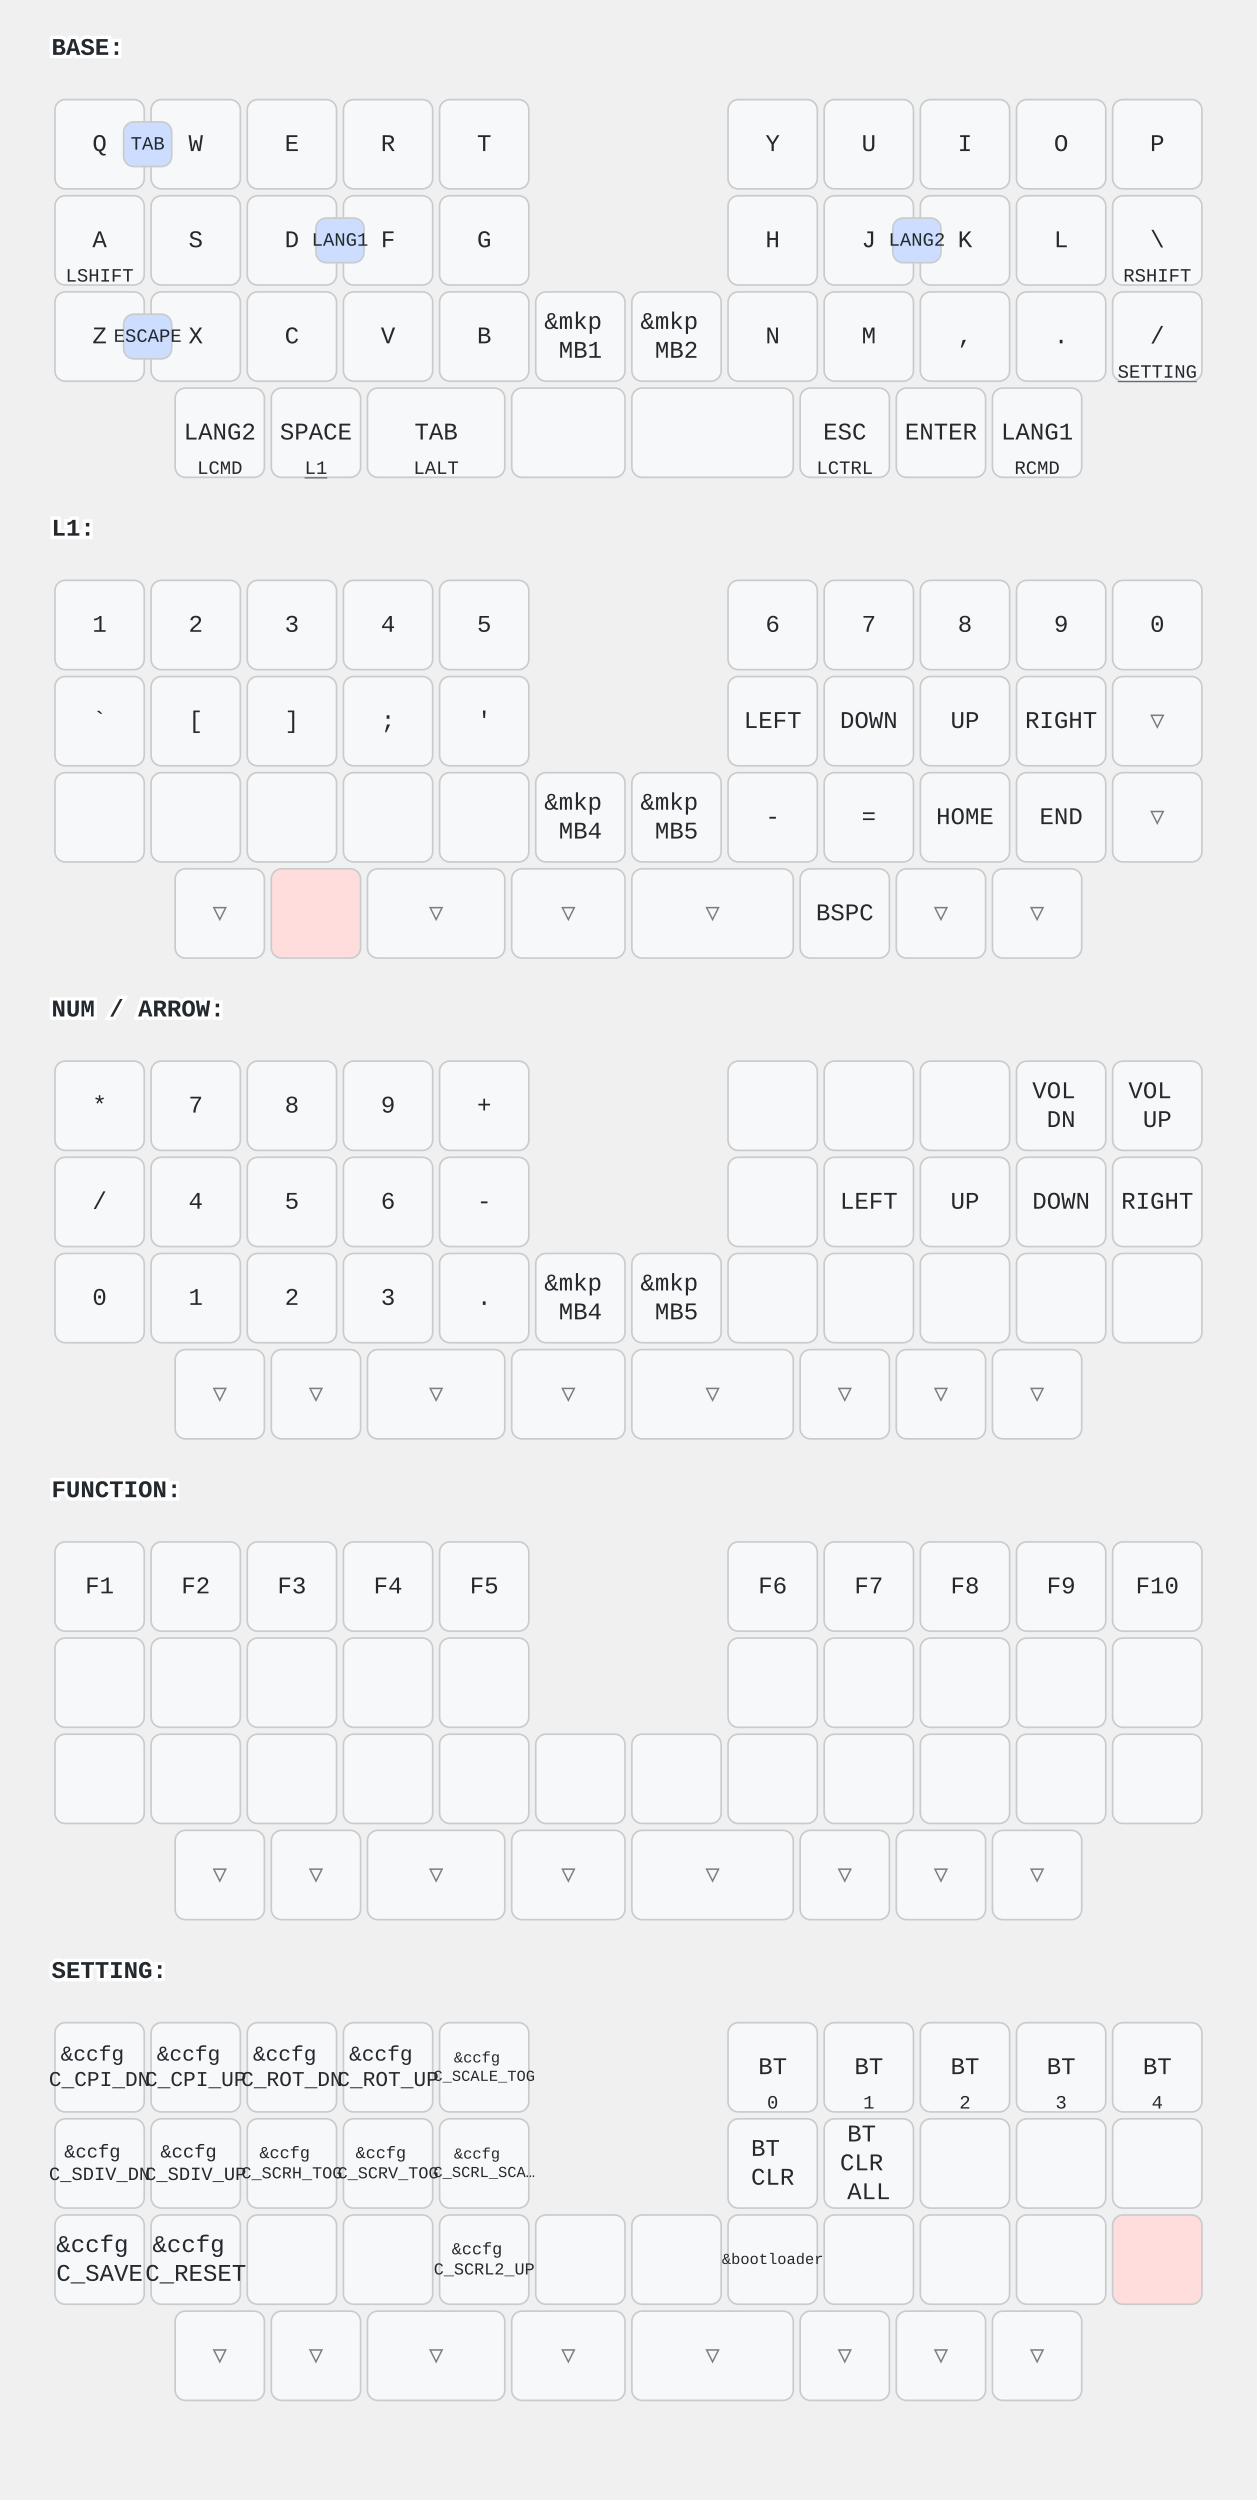
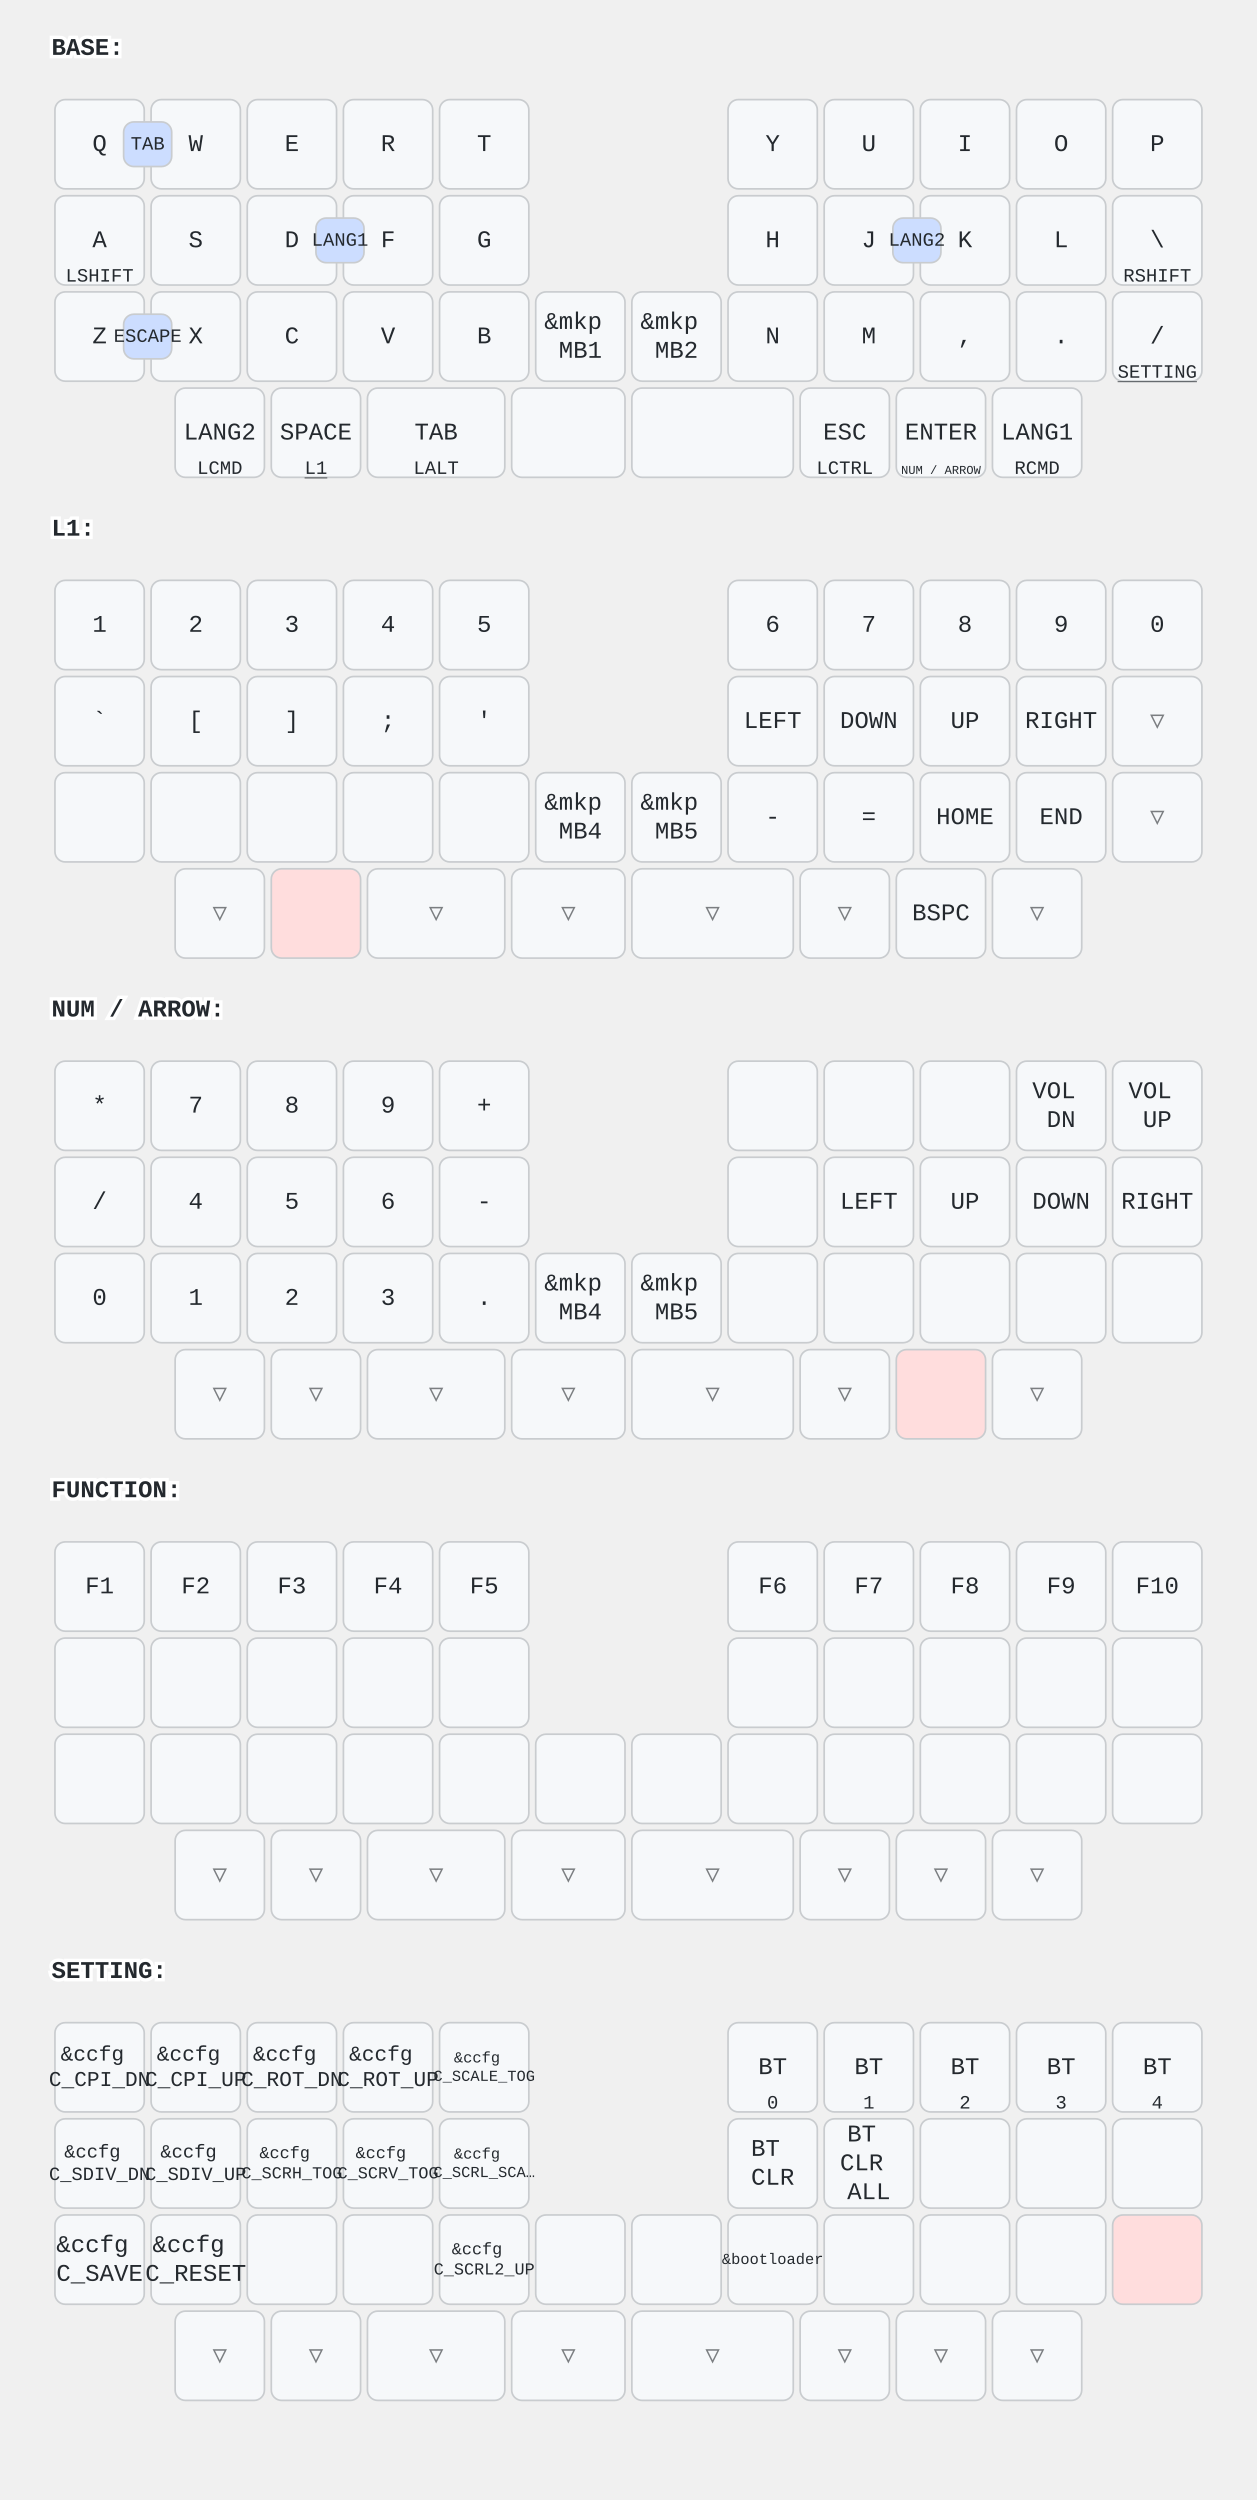
<svg xmlns="http://www.w3.org/2000/svg" width="732" height="1456" viewBox="0 0 732 1456" class="keymap">
  <style>/* inherit to force styles through use tags */
svg path {
    fill: inherit;
}

/* font and background color specifications */
svg.keymap {
    font-family: SFMono-Regular,Consolas,Liberation Mono,Menlo,monospace;
    font-size: 14px;
    font-kerning: normal;
    text-rendering: optimizeLegibility;
    fill: #24292e;
}

/* default key styling */
rect.key {
    fill: #f6f8fa;
}

rect.key, rect.combo {
    stroke: #c9cccf;
    stroke-width: 1;
}

/* default key side styling, only used is draw_key_sides is set */
rect.side {
    filter: brightness(90%);
}

/* color accent for combo boxes */
rect.combo, rect.combo-separate {
    fill: #cdf;
}

/* color accent for held keys */
rect.held, rect.combo.held {
    fill: #fdd;
}

/* color accent for ghost (optional) keys */
rect.ghost, rect.combo.ghost {
    stroke-dasharray: 4, 4;
    stroke-width: 2;
}

text {
    text-anchor: middle;
    dominant-baseline: middle;
}

/* styling for layer labels */
text.label {
    font-weight: bold;
    text-anchor: start;
    stroke: white;
    stroke-width: 4;
    paint-order: stroke;
}

/* styling for optional footer */
text.footer {
    text-anchor: end;
    dominant-baseline: auto;
    stroke: white;
    stroke-width: 4;
    paint-order: stroke;
}

/* styling for combo tap, and key non-tap label text */
text.combo, text.hold, text.shifted, text.left, text.right, text.tl, text.tr, text.bl, text.br {
    font-size: 11px;
}

text.hold, text.bl, text.br {
    text-anchor: middle;
    dominant-baseline: auto;
}

text.shifted, text.tl, text.tr {
    text-anchor: middle;
    dominant-baseline: hanging;
}

text.left, text.tl, text.bl {
    text-anchor: start;
}

text.right, text.tr, text.br {
    text-anchor: end;
}

text.layer-activator {
    text-decoration: underline;
}

/* styling for hold/shifted label text in combo box */
text.combo.hold, text.combo.shifted, text.combo.left, text.combo.right {
    font-size: 8px;
}

/* lighter symbol for transparent keys */
text.trans {
    fill: #7b7e81;
}

/* styling for combo dendrons */
path.combo {
    stroke-width: 1;
    stroke: gray;
    fill: none;
}

/* Start Tabler Icons Cleanup */
/* cannot use height/width with glyphs */
.icon-tabler &gt; path {
    fill: inherit;
    stroke: inherit;
    stroke-width: 2;
}
/* hide tabler's default box */
.icon-tabler &gt; path[stroke="none"][fill="none"] {
    visibility: hidden;
}
/* End Tabler Icons Cleanup */
</style>
  <g transform="translate(30, 0)" class="layer-BASE">
    <text x="0" y="28" class="label" id="BASE">BASE:</text>
    <g transform="translate(0, 56)">
      <g transform="translate(28, 28)" class="key keypos-0">
        <rect rx="6" ry="6" x="-26" y="-26" width="52" height="52" class="key" />
        <text x="0" y="0" class="key tap">Q</text>
      </g>
      <g transform="translate(84, 28)" class="key keypos-1">
        <rect rx="6" ry="6" x="-26" y="-26" width="52" height="52" class="key" />
        <text x="0" y="0" class="key tap">W</text>
      </g>
      <g transform="translate(140, 28)" class="key keypos-2">
        <rect rx="6" ry="6" x="-26" y="-26" width="52" height="52" class="key" />
        <text x="0" y="0" class="key tap">E</text>
      </g>
      <g transform="translate(196, 28)" class="key keypos-3">
        <rect rx="6" ry="6" x="-26" y="-26" width="52" height="52" class="key" />
        <text x="0" y="0" class="key tap">R</text>
      </g>
      <g transform="translate(252, 28)" class="key keypos-4">
        <rect rx="6" ry="6" x="-26" y="-26" width="52" height="52" class="key" />
        <text x="0" y="0" class="key tap">T</text>
      </g>
      <g transform="translate(420, 28)" class="key keypos-5">
        <rect rx="6" ry="6" x="-26" y="-26" width="52" height="52" class="key" />
        <text x="0" y="0" class="key tap">Y</text>
      </g>
      <g transform="translate(476, 28)" class="key keypos-6">
        <rect rx="6" ry="6" x="-26" y="-26" width="52" height="52" class="key" />
        <text x="0" y="0" class="key tap">U</text>
      </g>
      <g transform="translate(532, 28)" class="key keypos-7">
        <rect rx="6" ry="6" x="-26" y="-26" width="52" height="52" class="key" />
        <text x="0" y="0" class="key tap">I</text>
      </g>
      <g transform="translate(588, 28)" class="key keypos-8">
        <rect rx="6" ry="6" x="-26" y="-26" width="52" height="52" class="key" />
        <text x="0" y="0" class="key tap">O</text>
      </g>
      <g transform="translate(644, 28)" class="key keypos-9">
        <rect rx="6" ry="6" x="-26" y="-26" width="52" height="52" class="key" />
        <text x="0" y="0" class="key tap">P</text>
      </g>
      <g transform="translate(28, 84)" class="key keypos-10">
        <rect rx="6" ry="6" x="-26" y="-26" width="52" height="52" class="key" />
        <text x="0" y="0" class="key tap">A</text>
        <text x="0" y="24" class="key hold">LSHIFT</text>
      </g>
      <g transform="translate(84, 84)" class="key keypos-11">
        <rect rx="6" ry="6" x="-26" y="-26" width="52" height="52" class="key" />
        <text x="0" y="0" class="key tap">S</text>
      </g>
      <g transform="translate(140, 84)" class="key keypos-12">
        <rect rx="6" ry="6" x="-26" y="-26" width="52" height="52" class="key" />
        <text x="0" y="0" class="key tap">D</text>
      </g>
      <g transform="translate(196, 84)" class="key keypos-13">
        <rect rx="6" ry="6" x="-26" y="-26" width="52" height="52" class="key" />
        <text x="0" y="0" class="key tap">F</text>
      </g>
      <g transform="translate(252, 84)" class="key keypos-14">
        <rect rx="6" ry="6" x="-26" y="-26" width="52" height="52" class="key" />
        <text x="0" y="0" class="key tap">G</text>
      </g>
      <g transform="translate(420, 84)" class="key keypos-15">
        <rect rx="6" ry="6" x="-26" y="-26" width="52" height="52" class="key" />
        <text x="0" y="0" class="key tap">H</text>
      </g>
      <g transform="translate(476, 84)" class="key keypos-16">
        <rect rx="6" ry="6" x="-26" y="-26" width="52" height="52" class="key" />
        <text x="0" y="0" class="key tap">J</text>
      </g>
      <g transform="translate(532, 84)" class="key keypos-17">
        <rect rx="6" ry="6" x="-26" y="-26" width="52" height="52" class="key" />
        <text x="0" y="0" class="key tap">K</text>
      </g>
      <g transform="translate(588, 84)" class="key keypos-18">
        <rect rx="6" ry="6" x="-26" y="-26" width="52" height="52" class="key" />
        <text x="0" y="0" class="key tap">L</text>
      </g>
      <g transform="translate(644, 84)" class="key keypos-19">
        <rect rx="6" ry="6" x="-26" y="-26" width="52" height="52" class="key" />
        <text x="0" y="0" class="key tap">\</text>
        <text x="0" y="24" class="key hold">RSHIFT</text>
      </g>
      <g transform="translate(28, 140)" class="key keypos-20">
        <rect rx="6" ry="6" x="-26" y="-26" width="52" height="52" class="key" />
        <text x="0" y="0" class="key tap">Z</text>
      </g>
      <g transform="translate(84, 140)" class="key keypos-21">
        <rect rx="6" ry="6" x="-26" y="-26" width="52" height="52" class="key" />
        <text x="0" y="0" class="key tap">X</text>
      </g>
      <g transform="translate(140, 140)" class="key keypos-22">
        <rect rx="6" ry="6" x="-26" y="-26" width="52" height="52" class="key" />
        <text x="0" y="0" class="key tap">C</text>
      </g>
      <g transform="translate(196, 140)" class="key keypos-23">
        <rect rx="6" ry="6" x="-26" y="-26" width="52" height="52" class="key" />
        <text x="0" y="0" class="key tap">V</text>
      </g>
      <g transform="translate(252, 140)" class="key keypos-24">
        <rect rx="6" ry="6" x="-26" y="-26" width="52" height="52" class="key" />
        <text x="0" y="0" class="key tap">B</text>
      </g>
      <g transform="translate(308, 140)" class="key keypos-25">
        <rect rx="6" ry="6" x="-26" y="-26" width="52" height="52" class="key" />
        <text x="0" y="0" class="key tap">
          <tspan x="0" dy="-0.6em">&amp;mkp</tspan>
          <tspan x="0" dy="1.2em">MB1</tspan>
        </text>
      </g>
      <g transform="translate(364, 140)" class="key keypos-26">
        <rect rx="6" ry="6" x="-26" y="-26" width="52" height="52" class="key" />
        <text x="0" y="0" class="key tap">
          <tspan x="0" dy="-0.6em">&amp;mkp</tspan>
          <tspan x="0" dy="1.2em">MB2</tspan>
        </text>
      </g>
      <g transform="translate(420, 140)" class="key keypos-27">
        <rect rx="6" ry="6" x="-26" y="-26" width="52" height="52" class="key" />
        <text x="0" y="0" class="key tap">N</text>
      </g>
      <g transform="translate(476, 140)" class="key keypos-28">
        <rect rx="6" ry="6" x="-26" y="-26" width="52" height="52" class="key" />
        <text x="0" y="0" class="key tap">M</text>
      </g>
      <g transform="translate(532, 140)" class="key keypos-29">
        <rect rx="6" ry="6" x="-26" y="-26" width="52" height="52" class="key" />
        <text x="0" y="0" class="key tap">,</text>
      </g>
      <g transform="translate(588, 140)" class="key keypos-30">
        <rect rx="6" ry="6" x="-26" y="-26" width="52" height="52" class="key" />
        <text x="0" y="0" class="key tap">.</text>
      </g>
      <g transform="translate(644, 140)" class="key keypos-31">
        <rect rx="6" ry="6" x="-26" y="-26" width="52" height="52" class="key" />
        <text x="0" y="0" class="key tap">/</text>
        <a href="#SETTING">
          <text x="0" y="24" class="key hold layer-activator">SETTING</text>
        </a>
      </g>
      <g transform="translate(98, 196)" class="key keypos-32">
        <rect rx="6" ry="6" x="-26" y="-26" width="52" height="52" class="key" />
        <text x="0" y="0" class="key tap">LANG2</text>
        <text x="0" y="24" class="key hold">LCMD</text>
      </g>
      <g transform="translate(154, 196)" class="key keypos-33">
        <rect rx="6" ry="6" x="-26" y="-26" width="52" height="52" class="key" />
        <text x="0" y="0" class="key tap">SPACE</text>
        <a href="#L1">
          <text x="0" y="24" class="key hold layer-activator">L1</text>
        </a>
      </g>
      <g transform="translate(224, 196)" class="key keypos-34">
        <rect rx="6" ry="6" x="-40" y="-26" width="80" height="52" class="key" />
        <text x="0" y="0" class="key tap">TAB</text>
        <text x="0" y="24" class="key hold">LALT</text>
      </g>
      <g transform="translate(301, 196)" class="key keypos-35">
        <rect rx="6" ry="6" x="-33" y="-26" width="66" height="52" class="key" />
      </g>
      <g transform="translate(385, 196)" class="key keypos-36">
        <rect rx="6" ry="6" x="-47" y="-26" width="94" height="52" class="key" />
      </g>
      <g transform="translate(462, 196)" class="key keypos-37">
        <rect rx="6" ry="6" x="-26" y="-26" width="52" height="52" class="key" />
        <text x="0" y="0" class="key tap">ESC</text>
        <text x="0" y="24" class="key hold">LCTRL</text>
      </g>
      <g transform="translate(518, 196)" class="key keypos-38">
        <rect rx="6" ry="6" x="-26" y="-26" width="52" height="52" class="key" />
        <text x="0" y="0" class="key tap">ENTER</text>
+         <a href="#NUM--ARROW">
+           <text x="0" y="24" class="key hold layer-activator">
+             <tspan style="font-size: 64%">NUM / ARROW</tspan>
+           </text>
+         </a>
      </g>
      <g transform="translate(574, 196)" class="key keypos-39">
        <rect rx="6" ry="6" x="-26" y="-26" width="52" height="52" class="key" />
        <text x="0" y="0" class="key tap">LANG1</text>
        <text x="0" y="24" class="key hold">RCMD</text>
      </g>
      <g class="combo combopos-0">
        <rect rx="6" ry="6" x="154" y="71" width="28" height="26" class="combo" />
        <text x="168" y="84" class="combo tap">LANG1</text>
      </g>
      <g class="combo combopos-1">
        <rect rx="6" ry="6" x="490" y="71" width="28" height="26" class="combo" />
        <text x="504" y="84" class="combo tap">LANG2</text>
      </g>
      <g class="combo combopos-2">
        <rect rx="6" ry="6" x="42" y="127" width="28" height="26" class="combo" />
        <text x="56" y="140" class="combo tap">ESCAPE</text>
      </g>
      <g class="combo combopos-3">
        <rect rx="6" ry="6" x="42" y="15" width="28" height="26" class="combo" />
        <text x="56" y="28" class="combo tap">TAB</text>
      </g>
    </g>
  </g>
  <g transform="translate(30, 280)" class="layer-L1">
    <text x="0" y="28" class="label" id="L1">L1:</text>
    <g transform="translate(0, 56)">
      <g transform="translate(28, 28)" class="key keypos-0">
        <rect rx="6" ry="6" x="-26" y="-26" width="52" height="52" class="key" />
        <text x="0" y="0" class="key tap">1</text>
      </g>
      <g transform="translate(84, 28)" class="key keypos-1">
        <rect rx="6" ry="6" x="-26" y="-26" width="52" height="52" class="key" />
        <text x="0" y="0" class="key tap">2</text>
      </g>
      <g transform="translate(140, 28)" class="key keypos-2">
        <rect rx="6" ry="6" x="-26" y="-26" width="52" height="52" class="key" />
        <text x="0" y="0" class="key tap">3</text>
      </g>
      <g transform="translate(196, 28)" class="key keypos-3">
        <rect rx="6" ry="6" x="-26" y="-26" width="52" height="52" class="key" />
        <text x="0" y="0" class="key tap">4</text>
      </g>
      <g transform="translate(252, 28)" class="key keypos-4">
        <rect rx="6" ry="6" x="-26" y="-26" width="52" height="52" class="key" />
        <text x="0" y="0" class="key tap">5</text>
      </g>
      <g transform="translate(420, 28)" class="key keypos-5">
        <rect rx="6" ry="6" x="-26" y="-26" width="52" height="52" class="key" />
        <text x="0" y="0" class="key tap">6</text>
      </g>
      <g transform="translate(476, 28)" class="key keypos-6">
        <rect rx="6" ry="6" x="-26" y="-26" width="52" height="52" class="key" />
        <text x="0" y="0" class="key tap">7</text>
      </g>
      <g transform="translate(532, 28)" class="key keypos-7">
        <rect rx="6" ry="6" x="-26" y="-26" width="52" height="52" class="key" />
        <text x="0" y="0" class="key tap">8</text>
      </g>
      <g transform="translate(588, 28)" class="key keypos-8">
        <rect rx="6" ry="6" x="-26" y="-26" width="52" height="52" class="key" />
        <text x="0" y="0" class="key tap">9</text>
      </g>
      <g transform="translate(644, 28)" class="key keypos-9">
        <rect rx="6" ry="6" x="-26" y="-26" width="52" height="52" class="key" />
        <text x="0" y="0" class="key tap">0</text>
      </g>
      <g transform="translate(28, 84)" class="key keypos-10">
        <rect rx="6" ry="6" x="-26" y="-26" width="52" height="52" class="key" />
        <text x="0" y="0" class="key tap">`</text>
      </g>
      <g transform="translate(84, 84)" class="key keypos-11">
        <rect rx="6" ry="6" x="-26" y="-26" width="52" height="52" class="key" />
        <text x="0" y="0" class="key tap">[</text>
      </g>
      <g transform="translate(140, 84)" class="key keypos-12">
        <rect rx="6" ry="6" x="-26" y="-26" width="52" height="52" class="key" />
        <text x="0" y="0" class="key tap">]</text>
      </g>
      <g transform="translate(196, 84)" class="key keypos-13">
        <rect rx="6" ry="6" x="-26" y="-26" width="52" height="52" class="key" />
        <text x="0" y="0" class="key tap">;</text>
      </g>
      <g transform="translate(252, 84)" class="key keypos-14">
        <rect rx="6" ry="6" x="-26" y="-26" width="52" height="52" class="key" />
        <text x="0" y="0" class="key tap">'</text>
      </g>
      <g transform="translate(420, 84)" class="key keypos-15">
        <rect rx="6" ry="6" x="-26" y="-26" width="52" height="52" class="key" />
        <text x="0" y="0" class="key tap">LEFT</text>
      </g>
      <g transform="translate(476, 84)" class="key keypos-16">
        <rect rx="6" ry="6" x="-26" y="-26" width="52" height="52" class="key" />
        <text x="0" y="0" class="key tap">DOWN</text>
      </g>
      <g transform="translate(532, 84)" class="key keypos-17">
        <rect rx="6" ry="6" x="-26" y="-26" width="52" height="52" class="key" />
        <text x="0" y="0" class="key tap">UP</text>
      </g>
      <g transform="translate(588, 84)" class="key keypos-18">
        <rect rx="6" ry="6" x="-26" y="-26" width="52" height="52" class="key" />
        <text x="0" y="0" class="key tap">RIGHT</text>
      </g>
      <g transform="translate(644, 84)" class="key trans keypos-19">
        <rect rx="6" ry="6" x="-26" y="-26" width="52" height="52" class="key trans" />
        <text x="0" y="0" class="key trans tap">▽</text>
      </g>
      <g transform="translate(28, 140)" class="key keypos-20">
        <rect rx="6" ry="6" x="-26" y="-26" width="52" height="52" class="key" />
      </g>
      <g transform="translate(84, 140)" class="key keypos-21">
        <rect rx="6" ry="6" x="-26" y="-26" width="52" height="52" class="key" />
      </g>
      <g transform="translate(140, 140)" class="key keypos-22">
        <rect rx="6" ry="6" x="-26" y="-26" width="52" height="52" class="key" />
      </g>
      <g transform="translate(196, 140)" class="key keypos-23">
        <rect rx="6" ry="6" x="-26" y="-26" width="52" height="52" class="key" />
      </g>
      <g transform="translate(252, 140)" class="key keypos-24">
        <rect rx="6" ry="6" x="-26" y="-26" width="52" height="52" class="key" />
      </g>
      <g transform="translate(308, 140)" class="key keypos-25">
        <rect rx="6" ry="6" x="-26" y="-26" width="52" height="52" class="key" />
        <text x="0" y="0" class="key tap">
          <tspan x="0" dy="-0.6em">&amp;mkp</tspan>
          <tspan x="0" dy="1.2em">MB4</tspan>
        </text>
      </g>
      <g transform="translate(364, 140)" class="key keypos-26">
        <rect rx="6" ry="6" x="-26" y="-26" width="52" height="52" class="key" />
        <text x="0" y="0" class="key tap">
          <tspan x="0" dy="-0.6em">&amp;mkp</tspan>
          <tspan x="0" dy="1.2em">MB5</tspan>
        </text>
      </g>
      <g transform="translate(420, 140)" class="key keypos-27">
        <rect rx="6" ry="6" x="-26" y="-26" width="52" height="52" class="key" />
        <text x="0" y="0" class="key tap">-</text>
      </g>
      <g transform="translate(476, 140)" class="key keypos-28">
        <rect rx="6" ry="6" x="-26" y="-26" width="52" height="52" class="key" />
        <text x="0" y="0" class="key tap">=</text>
      </g>
      <g transform="translate(532, 140)" class="key keypos-29">
        <rect rx="6" ry="6" x="-26" y="-26" width="52" height="52" class="key" />
        <text x="0" y="0" class="key tap">HOME</text>
      </g>
      <g transform="translate(588, 140)" class="key keypos-30">
        <rect rx="6" ry="6" x="-26" y="-26" width="52" height="52" class="key" />
        <text x="0" y="0" class="key tap">END</text>
      </g>
      <g transform="translate(644, 140)" class="key trans keypos-31">
        <rect rx="6" ry="6" x="-26" y="-26" width="52" height="52" class="key trans" />
        <text x="0" y="0" class="key trans tap">▽</text>
      </g>
      <g transform="translate(98, 196)" class="key trans keypos-32">
        <rect rx="6" ry="6" x="-26" y="-26" width="52" height="52" class="key trans" />
        <text x="0" y="0" class="key trans tap">▽</text>
      </g>
      <g transform="translate(154, 196)" class="key held keypos-33">
        <rect rx="6" ry="6" x="-26" y="-26" width="52" height="52" class="key held" />
      </g>
      <g transform="translate(224, 196)" class="key trans keypos-34">
        <rect rx="6" ry="6" x="-40" y="-26" width="80" height="52" class="key trans" />
        <text x="0" y="0" class="key trans tap">▽</text>
      </g>
      <g transform="translate(301, 196)" class="key trans keypos-35">
        <rect rx="6" ry="6" x="-33" y="-26" width="66" height="52" class="key trans" />
        <text x="0" y="0" class="key trans tap">▽</text>
      </g>
      <g transform="translate(385, 196)" class="key trans keypos-36">
        <rect rx="6" ry="6" x="-47" y="-26" width="94" height="52" class="key trans" />
        <text x="0" y="0" class="key trans tap">▽</text>
      </g>
-       <g transform="translate(462, 196)" class="key keypos-37">
+       <g transform="translate(462, 196)" class="key trans keypos-37">
+         <rect rx="6" ry="6" x="-26" y="-26" width="52" height="52" class="key trans" />
+         <text x="0" y="0" class="key trans tap">▽</text>
+       </g>
+       <g transform="translate(518, 196)" class="key keypos-38">
        <rect rx="6" ry="6" x="-26" y="-26" width="52" height="52" class="key" />
        <text x="0" y="0" class="key tap">BSPC</text>
-       </g>
-       <g transform="translate(518, 196)" class="key trans keypos-38">
-         <rect rx="6" ry="6" x="-26" y="-26" width="52" height="52" class="key trans" />
-         <text x="0" y="0" class="key trans tap">▽</text>
      </g>
      <g transform="translate(574, 196)" class="key trans keypos-39">
        <rect rx="6" ry="6" x="-26" y="-26" width="52" height="52" class="key trans" />
        <text x="0" y="0" class="key trans tap">▽</text>
      </g>
    </g>
  </g>
  <g transform="translate(30, 560)" class="layer-NUM / ARROW">
    <text x="0" y="28" class="label" id="NUM--ARROW">NUM / ARROW:</text>
    <g transform="translate(0, 56)">
      <g transform="translate(28, 28)" class="key keypos-0">
        <rect rx="6" ry="6" x="-26" y="-26" width="52" height="52" class="key" />
        <text x="0" y="0" class="key tap">*</text>
      </g>
      <g transform="translate(84, 28)" class="key keypos-1">
        <rect rx="6" ry="6" x="-26" y="-26" width="52" height="52" class="key" />
        <text x="0" y="0" class="key tap">7</text>
      </g>
      <g transform="translate(140, 28)" class="key keypos-2">
        <rect rx="6" ry="6" x="-26" y="-26" width="52" height="52" class="key" />
        <text x="0" y="0" class="key tap">8</text>
      </g>
      <g transform="translate(196, 28)" class="key keypos-3">
        <rect rx="6" ry="6" x="-26" y="-26" width="52" height="52" class="key" />
        <text x="0" y="0" class="key tap">9</text>
      </g>
      <g transform="translate(252, 28)" class="key keypos-4">
        <rect rx="6" ry="6" x="-26" y="-26" width="52" height="52" class="key" />
        <text x="0" y="0" class="key tap">+</text>
      </g>
      <g transform="translate(420, 28)" class="key keypos-5">
        <rect rx="6" ry="6" x="-26" y="-26" width="52" height="52" class="key" />
      </g>
      <g transform="translate(476, 28)" class="key keypos-6">
        <rect rx="6" ry="6" x="-26" y="-26" width="52" height="52" class="key" />
      </g>
      <g transform="translate(532, 28)" class="key keypos-7">
        <rect rx="6" ry="6" x="-26" y="-26" width="52" height="52" class="key" />
      </g>
      <g transform="translate(588, 28)" class="key keypos-8">
        <rect rx="6" ry="6" x="-26" y="-26" width="52" height="52" class="key" />
        <text x="0" y="0" class="key tap">
          <tspan x="0" dy="-0.6em">VOL</tspan>
          <tspan x="0" dy="1.2em">DN</tspan>
        </text>
      </g>
      <g transform="translate(644, 28)" class="key keypos-9">
        <rect rx="6" ry="6" x="-26" y="-26" width="52" height="52" class="key" />
        <text x="0" y="0" class="key tap">
          <tspan x="0" dy="-0.6em">VOL</tspan>
          <tspan x="0" dy="1.2em">UP</tspan>
        </text>
      </g>
      <g transform="translate(28, 84)" class="key keypos-10">
        <rect rx="6" ry="6" x="-26" y="-26" width="52" height="52" class="key" />
        <text x="0" y="0" class="key tap">/</text>
      </g>
      <g transform="translate(84, 84)" class="key keypos-11">
        <rect rx="6" ry="6" x="-26" y="-26" width="52" height="52" class="key" />
        <text x="0" y="0" class="key tap">4</text>
      </g>
      <g transform="translate(140, 84)" class="key keypos-12">
        <rect rx="6" ry="6" x="-26" y="-26" width="52" height="52" class="key" />
        <text x="0" y="0" class="key tap">5</text>
      </g>
      <g transform="translate(196, 84)" class="key keypos-13">
        <rect rx="6" ry="6" x="-26" y="-26" width="52" height="52" class="key" />
        <text x="0" y="0" class="key tap">6</text>
      </g>
      <g transform="translate(252, 84)" class="key keypos-14">
        <rect rx="6" ry="6" x="-26" y="-26" width="52" height="52" class="key" />
        <text x="0" y="0" class="key tap">-</text>
      </g>
      <g transform="translate(420, 84)" class="key keypos-15">
        <rect rx="6" ry="6" x="-26" y="-26" width="52" height="52" class="key" />
      </g>
      <g transform="translate(476, 84)" class="key keypos-16">
        <rect rx="6" ry="6" x="-26" y="-26" width="52" height="52" class="key" />
        <text x="0" y="0" class="key tap">LEFT</text>
      </g>
      <g transform="translate(532, 84)" class="key keypos-17">
        <rect rx="6" ry="6" x="-26" y="-26" width="52" height="52" class="key" />
        <text x="0" y="0" class="key tap">UP</text>
      </g>
      <g transform="translate(588, 84)" class="key keypos-18">
        <rect rx="6" ry="6" x="-26" y="-26" width="52" height="52" class="key" />
        <text x="0" y="0" class="key tap">DOWN</text>
      </g>
      <g transform="translate(644, 84)" class="key keypos-19">
        <rect rx="6" ry="6" x="-26" y="-26" width="52" height="52" class="key" />
        <text x="0" y="0" class="key tap">RIGHT</text>
      </g>
      <g transform="translate(28, 140)" class="key keypos-20">
        <rect rx="6" ry="6" x="-26" y="-26" width="52" height="52" class="key" />
        <text x="0" y="0" class="key tap">0</text>
      </g>
      <g transform="translate(84, 140)" class="key keypos-21">
        <rect rx="6" ry="6" x="-26" y="-26" width="52" height="52" class="key" />
        <text x="0" y="0" class="key tap">1</text>
      </g>
      <g transform="translate(140, 140)" class="key keypos-22">
        <rect rx="6" ry="6" x="-26" y="-26" width="52" height="52" class="key" />
        <text x="0" y="0" class="key tap">2</text>
      </g>
      <g transform="translate(196, 140)" class="key keypos-23">
        <rect rx="6" ry="6" x="-26" y="-26" width="52" height="52" class="key" />
        <text x="0" y="0" class="key tap">3</text>
      </g>
      <g transform="translate(252, 140)" class="key keypos-24">
        <rect rx="6" ry="6" x="-26" y="-26" width="52" height="52" class="key" />
        <text x="0" y="0" class="key tap">.</text>
      </g>
      <g transform="translate(308, 140)" class="key keypos-25">
        <rect rx="6" ry="6" x="-26" y="-26" width="52" height="52" class="key" />
        <text x="0" y="0" class="key tap">
          <tspan x="0" dy="-0.6em">&amp;mkp</tspan>
          <tspan x="0" dy="1.2em">MB4</tspan>
        </text>
      </g>
      <g transform="translate(364, 140)" class="key keypos-26">
        <rect rx="6" ry="6" x="-26" y="-26" width="52" height="52" class="key" />
        <text x="0" y="0" class="key tap">
          <tspan x="0" dy="-0.6em">&amp;mkp</tspan>
          <tspan x="0" dy="1.2em">MB5</tspan>
        </text>
      </g>
      <g transform="translate(420, 140)" class="key keypos-27">
        <rect rx="6" ry="6" x="-26" y="-26" width="52" height="52" class="key" />
      </g>
      <g transform="translate(476, 140)" class="key keypos-28">
        <rect rx="6" ry="6" x="-26" y="-26" width="52" height="52" class="key" />
      </g>
      <g transform="translate(532, 140)" class="key keypos-29">
        <rect rx="6" ry="6" x="-26" y="-26" width="52" height="52" class="key" />
      </g>
      <g transform="translate(588, 140)" class="key keypos-30">
        <rect rx="6" ry="6" x="-26" y="-26" width="52" height="52" class="key" />
      </g>
      <g transform="translate(644, 140)" class="key keypos-31">
        <rect rx="6" ry="6" x="-26" y="-26" width="52" height="52" class="key" />
      </g>
      <g transform="translate(98, 196)" class="key trans keypos-32">
        <rect rx="6" ry="6" x="-26" y="-26" width="52" height="52" class="key trans" />
        <text x="0" y="0" class="key trans tap">▽</text>
      </g>
      <g transform="translate(154, 196)" class="key trans keypos-33">
        <rect rx="6" ry="6" x="-26" y="-26" width="52" height="52" class="key trans" />
        <text x="0" y="0" class="key trans tap">▽</text>
      </g>
      <g transform="translate(224, 196)" class="key trans keypos-34">
        <rect rx="6" ry="6" x="-40" y="-26" width="80" height="52" class="key trans" />
        <text x="0" y="0" class="key trans tap">▽</text>
      </g>
      <g transform="translate(301, 196)" class="key trans keypos-35">
        <rect rx="6" ry="6" x="-33" y="-26" width="66" height="52" class="key trans" />
        <text x="0" y="0" class="key trans tap">▽</text>
      </g>
      <g transform="translate(385, 196)" class="key trans keypos-36">
        <rect rx="6" ry="6" x="-47" y="-26" width="94" height="52" class="key trans" />
        <text x="0" y="0" class="key trans tap">▽</text>
      </g>
      <g transform="translate(462, 196)" class="key trans keypos-37">
        <rect rx="6" ry="6" x="-26" y="-26" width="52" height="52" class="key trans" />
        <text x="0" y="0" class="key trans tap">▽</text>
      </g>
-       <g transform="translate(518, 196)" class="key trans keypos-38">
-         <rect rx="6" ry="6" x="-26" y="-26" width="52" height="52" class="key trans" />
-         <text x="0" y="0" class="key trans tap">▽</text>
+       <g transform="translate(518, 196)" class="key held keypos-38">
+         <rect rx="6" ry="6" x="-26" y="-26" width="52" height="52" class="key held" />
      </g>
      <g transform="translate(574, 196)" class="key trans keypos-39">
        <rect rx="6" ry="6" x="-26" y="-26" width="52" height="52" class="key trans" />
        <text x="0" y="0" class="key trans tap">▽</text>
      </g>
    </g>
  </g>
  <g transform="translate(30, 840)" class="layer-FUNCTION">
    <text x="0" y="28" class="label" id="FUNCTION">FUNCTION:</text>
    <g transform="translate(0, 56)">
      <g transform="translate(28, 28)" class="key keypos-0">
        <rect rx="6" ry="6" x="-26" y="-26" width="52" height="52" class="key" />
        <text x="0" y="0" class="key tap">F1</text>
      </g>
      <g transform="translate(84, 28)" class="key keypos-1">
        <rect rx="6" ry="6" x="-26" y="-26" width="52" height="52" class="key" />
        <text x="0" y="0" class="key tap">F2</text>
      </g>
      <g transform="translate(140, 28)" class="key keypos-2">
        <rect rx="6" ry="6" x="-26" y="-26" width="52" height="52" class="key" />
        <text x="0" y="0" class="key tap">F3</text>
      </g>
      <g transform="translate(196, 28)" class="key keypos-3">
        <rect rx="6" ry="6" x="-26" y="-26" width="52" height="52" class="key" />
        <text x="0" y="0" class="key tap">F4</text>
      </g>
      <g transform="translate(252, 28)" class="key keypos-4">
        <rect rx="6" ry="6" x="-26" y="-26" width="52" height="52" class="key" />
        <text x="0" y="0" class="key tap">F5</text>
      </g>
      <g transform="translate(420, 28)" class="key keypos-5">
        <rect rx="6" ry="6" x="-26" y="-26" width="52" height="52" class="key" />
        <text x="0" y="0" class="key tap">F6</text>
      </g>
      <g transform="translate(476, 28)" class="key keypos-6">
        <rect rx="6" ry="6" x="-26" y="-26" width="52" height="52" class="key" />
        <text x="0" y="0" class="key tap">F7</text>
      </g>
      <g transform="translate(532, 28)" class="key keypos-7">
        <rect rx="6" ry="6" x="-26" y="-26" width="52" height="52" class="key" />
        <text x="0" y="0" class="key tap">F8</text>
      </g>
      <g transform="translate(588, 28)" class="key keypos-8">
        <rect rx="6" ry="6" x="-26" y="-26" width="52" height="52" class="key" />
        <text x="0" y="0" class="key tap">F9</text>
      </g>
      <g transform="translate(644, 28)" class="key keypos-9">
        <rect rx="6" ry="6" x="-26" y="-26" width="52" height="52" class="key" />
        <text x="0" y="0" class="key tap">F10</text>
      </g>
      <g transform="translate(28, 84)" class="key keypos-10">
        <rect rx="6" ry="6" x="-26" y="-26" width="52" height="52" class="key" />
      </g>
      <g transform="translate(84, 84)" class="key keypos-11">
        <rect rx="6" ry="6" x="-26" y="-26" width="52" height="52" class="key" />
      </g>
      <g transform="translate(140, 84)" class="key keypos-12">
        <rect rx="6" ry="6" x="-26" y="-26" width="52" height="52" class="key" />
      </g>
      <g transform="translate(196, 84)" class="key keypos-13">
        <rect rx="6" ry="6" x="-26" y="-26" width="52" height="52" class="key" />
      </g>
      <g transform="translate(252, 84)" class="key keypos-14">
        <rect rx="6" ry="6" x="-26" y="-26" width="52" height="52" class="key" />
      </g>
      <g transform="translate(420, 84)" class="key keypos-15">
        <rect rx="6" ry="6" x="-26" y="-26" width="52" height="52" class="key" />
      </g>
      <g transform="translate(476, 84)" class="key keypos-16">
        <rect rx="6" ry="6" x="-26" y="-26" width="52" height="52" class="key" />
      </g>
      <g transform="translate(532, 84)" class="key keypos-17">
        <rect rx="6" ry="6" x="-26" y="-26" width="52" height="52" class="key" />
      </g>
      <g transform="translate(588, 84)" class="key keypos-18">
        <rect rx="6" ry="6" x="-26" y="-26" width="52" height="52" class="key" />
      </g>
      <g transform="translate(644, 84)" class="key keypos-19">
        <rect rx="6" ry="6" x="-26" y="-26" width="52" height="52" class="key" />
      </g>
      <g transform="translate(28, 140)" class="key keypos-20">
        <rect rx="6" ry="6" x="-26" y="-26" width="52" height="52" class="key" />
      </g>
      <g transform="translate(84, 140)" class="key keypos-21">
        <rect rx="6" ry="6" x="-26" y="-26" width="52" height="52" class="key" />
      </g>
      <g transform="translate(140, 140)" class="key keypos-22">
        <rect rx="6" ry="6" x="-26" y="-26" width="52" height="52" class="key" />
      </g>
      <g transform="translate(196, 140)" class="key keypos-23">
        <rect rx="6" ry="6" x="-26" y="-26" width="52" height="52" class="key" />
      </g>
      <g transform="translate(252, 140)" class="key keypos-24">
        <rect rx="6" ry="6" x="-26" y="-26" width="52" height="52" class="key" />
      </g>
      <g transform="translate(308, 140)" class="key keypos-25">
        <rect rx="6" ry="6" x="-26" y="-26" width="52" height="52" class="key" />
      </g>
      <g transform="translate(364, 140)" class="key keypos-26">
        <rect rx="6" ry="6" x="-26" y="-26" width="52" height="52" class="key" />
      </g>
      <g transform="translate(420, 140)" class="key keypos-27">
        <rect rx="6" ry="6" x="-26" y="-26" width="52" height="52" class="key" />
      </g>
      <g transform="translate(476, 140)" class="key keypos-28">
        <rect rx="6" ry="6" x="-26" y="-26" width="52" height="52" class="key" />
      </g>
      <g transform="translate(532, 140)" class="key keypos-29">
        <rect rx="6" ry="6" x="-26" y="-26" width="52" height="52" class="key" />
      </g>
      <g transform="translate(588, 140)" class="key keypos-30">
        <rect rx="6" ry="6" x="-26" y="-26" width="52" height="52" class="key" />
      </g>
      <g transform="translate(644, 140)" class="key keypos-31">
        <rect rx="6" ry="6" x="-26" y="-26" width="52" height="52" class="key" />
      </g>
      <g transform="translate(98, 196)" class="key trans keypos-32">
        <rect rx="6" ry="6" x="-26" y="-26" width="52" height="52" class="key trans" />
        <text x="0" y="0" class="key trans tap">▽</text>
      </g>
      <g transform="translate(154, 196)" class="key trans keypos-33">
        <rect rx="6" ry="6" x="-26" y="-26" width="52" height="52" class="key trans" />
        <text x="0" y="0" class="key trans tap">▽</text>
      </g>
      <g transform="translate(224, 196)" class="key trans keypos-34">
        <rect rx="6" ry="6" x="-40" y="-26" width="80" height="52" class="key trans" />
        <text x="0" y="0" class="key trans tap">▽</text>
      </g>
      <g transform="translate(301, 196)" class="key trans keypos-35">
        <rect rx="6" ry="6" x="-33" y="-26" width="66" height="52" class="key trans" />
        <text x="0" y="0" class="key trans tap">▽</text>
      </g>
      <g transform="translate(385, 196)" class="key trans keypos-36">
        <rect rx="6" ry="6" x="-47" y="-26" width="94" height="52" class="key trans" />
        <text x="0" y="0" class="key trans tap">▽</text>
      </g>
      <g transform="translate(462, 196)" class="key trans keypos-37">
        <rect rx="6" ry="6" x="-26" y="-26" width="52" height="52" class="key trans" />
        <text x="0" y="0" class="key trans tap">▽</text>
      </g>
      <g transform="translate(518, 196)" class="key trans keypos-38">
        <rect rx="6" ry="6" x="-26" y="-26" width="52" height="52" class="key trans" />
        <text x="0" y="0" class="key trans tap">▽</text>
      </g>
      <g transform="translate(574, 196)" class="key trans keypos-39">
        <rect rx="6" ry="6" x="-26" y="-26" width="52" height="52" class="key trans" />
        <text x="0" y="0" class="key trans tap">▽</text>
      </g>
    </g>
  </g>
  <g transform="translate(30, 1120)" class="layer-SETTING">
    <text x="0" y="28" class="label" id="SETTING">SETTING:</text>
    <g transform="translate(0, 56)">
      <g transform="translate(28, 28)" class="key keypos-0">
        <rect rx="6" ry="6" x="-26" y="-26" width="52" height="52" class="key" />
        <text x="0" y="0" class="key tap">
          <tspan x="0" dy="-0.6em" style="font-size: 88%">&amp;ccfg</tspan>
          <tspan x="0" dy="1.2em" style="font-size: 88%">C_CPI_DN</tspan>
        </text>
      </g>
      <g transform="translate(84, 28)" class="key keypos-1">
        <rect rx="6" ry="6" x="-26" y="-26" width="52" height="52" class="key" />
        <text x="0" y="0" class="key tap">
          <tspan x="0" dy="-0.6em" style="font-size: 88%">&amp;ccfg</tspan>
          <tspan x="0" dy="1.2em" style="font-size: 88%">C_CPI_UP</tspan>
        </text>
      </g>
      <g transform="translate(140, 28)" class="key keypos-2">
        <rect rx="6" ry="6" x="-26" y="-26" width="52" height="52" class="key" />
        <text x="0" y="0" class="key tap">
          <tspan x="0" dy="-0.6em" style="font-size: 88%">&amp;ccfg</tspan>
          <tspan x="0" dy="1.2em" style="font-size: 88%">C_ROT_DN</tspan>
        </text>
      </g>
      <g transform="translate(196, 28)" class="key keypos-3">
        <rect rx="6" ry="6" x="-26" y="-26" width="52" height="52" class="key" />
        <text x="0" y="0" class="key tap">
          <tspan x="0" dy="-0.6em" style="font-size: 88%">&amp;ccfg</tspan>
          <tspan x="0" dy="1.2em" style="font-size: 88%">C_ROT_UP</tspan>
        </text>
      </g>
      <g transform="translate(252, 28)" class="key keypos-4">
        <rect rx="6" ry="6" x="-26" y="-26" width="52" height="52" class="key" />
        <text x="0" y="0" class="key tap">
          <tspan x="0" dy="-0.6em" style="font-size: 64%">&amp;ccfg</tspan>
          <tspan x="0" dy="1.2em" style="font-size: 64%">C_SCALE_TOG</tspan>
        </text>
      </g>
      <g transform="translate(420, 28)" class="key keypos-5">
        <rect rx="6" ry="6" x="-26" y="-26" width="52" height="52" class="key" />
        <text x="0" y="0" class="key tap">BT</text>
        <text x="0" y="24" class="key hold">0</text>
      </g>
      <g transform="translate(476, 28)" class="key keypos-6">
        <rect rx="6" ry="6" x="-26" y="-26" width="52" height="52" class="key" />
        <text x="0" y="0" class="key tap">BT</text>
        <text x="0" y="24" class="key hold">1</text>
      </g>
      <g transform="translate(532, 28)" class="key keypos-7">
        <rect rx="6" ry="6" x="-26" y="-26" width="52" height="52" class="key" />
        <text x="0" y="0" class="key tap">BT</text>
        <text x="0" y="24" class="key hold">2</text>
      </g>
      <g transform="translate(588, 28)" class="key keypos-8">
        <rect rx="6" ry="6" x="-26" y="-26" width="52" height="52" class="key" />
        <text x="0" y="0" class="key tap">BT</text>
        <text x="0" y="24" class="key hold">3</text>
      </g>
      <g transform="translate(644, 28)" class="key keypos-9">
        <rect rx="6" ry="6" x="-26" y="-26" width="52" height="52" class="key" />
        <text x="0" y="0" class="key tap">BT</text>
        <text x="0" y="24" class="key hold">4</text>
      </g>
      <g transform="translate(28, 84)" class="key keypos-10">
        <rect rx="6" ry="6" x="-26" y="-26" width="52" height="52" class="key" />
        <text x="0" y="0" class="key tap">
          <tspan x="0" dy="-0.6em" style="font-size: 78%">&amp;ccfg</tspan>
          <tspan x="0" dy="1.2em" style="font-size: 78%">C_SDIV_DN</tspan>
        </text>
      </g>
      <g transform="translate(84, 84)" class="key keypos-11">
        <rect rx="6" ry="6" x="-26" y="-26" width="52" height="52" class="key" />
        <text x="0" y="0" class="key tap">
          <tspan x="0" dy="-0.6em" style="font-size: 78%">&amp;ccfg</tspan>
          <tspan x="0" dy="1.2em" style="font-size: 78%">C_SDIV_UP</tspan>
        </text>
      </g>
      <g transform="translate(140, 84)" class="key keypos-12">
        <rect rx="6" ry="6" x="-26" y="-26" width="52" height="52" class="key" />
        <text x="0" y="0" class="key tap">
          <tspan x="0" dy="-0.6em" style="font-size: 70%">&amp;ccfg</tspan>
          <tspan x="0" dy="1.2em" style="font-size: 70%">C_SCRH_TOG</tspan>
        </text>
      </g>
      <g transform="translate(196, 84)" class="key keypos-13">
        <rect rx="6" ry="6" x="-26" y="-26" width="52" height="52" class="key" />
        <text x="0" y="0" class="key tap">
          <tspan x="0" dy="-0.6em" style="font-size: 70%">&amp;ccfg</tspan>
          <tspan x="0" dy="1.2em" style="font-size: 70%">C_SCRV_TOG</tspan>
        </text>
      </g>
      <g transform="translate(252, 84)" class="key keypos-14">
        <rect rx="6" ry="6" x="-26" y="-26" width="52" height="52" class="key" />
        <text x="0" y="0" class="key tap">
          <tspan x="0" dy="-0.6em" style="font-size: 64%">&amp;ccfg</tspan>
          <tspan x="0" dy="1.2em" style="font-size: 64%">C_SCRL_SCA…</tspan>
        </text>
      </g>
      <g transform="translate(420, 84)" class="key keypos-15">
        <rect rx="6" ry="6" x="-26" y="-26" width="52" height="52" class="key" />
        <text x="0" y="0" class="key tap">
          <tspan x="0" dy="-0.6em">BT</tspan>
          <tspan x="0" dy="1.2em">CLR</tspan>
        </text>
      </g>
      <g transform="translate(476, 84)" class="key keypos-16">
        <rect rx="6" ry="6" x="-26" y="-26" width="52" height="52" class="key" />
        <text x="0" y="0" class="key tap">
          <tspan x="0" dy="-1.2em">BT</tspan>
          <tspan x="0" dy="1.2em">CLR</tspan>
          <tspan x="0" dy="1.2em">ALL</tspan>
        </text>
      </g>
      <g transform="translate(532, 84)" class="key keypos-17">
        <rect rx="6" ry="6" x="-26" y="-26" width="52" height="52" class="key" />
      </g>
      <g transform="translate(588, 84)" class="key keypos-18">
        <rect rx="6" ry="6" x="-26" y="-26" width="52" height="52" class="key" />
      </g>
      <g transform="translate(644, 84)" class="key keypos-19">
        <rect rx="6" ry="6" x="-26" y="-26" width="52" height="52" class="key" />
      </g>
      <g transform="translate(28, 140)" class="key keypos-20">
        <rect rx="6" ry="6" x="-26" y="-26" width="52" height="52" class="key" />
        <text x="0" y="0" class="key tap">
          <tspan x="0" dy="-0.6em">&amp;ccfg</tspan>
          <tspan x="0" dy="1.2em">C_SAVE</tspan>
        </text>
      </g>
      <g transform="translate(84, 140)" class="key keypos-21">
        <rect rx="6" ry="6" x="-26" y="-26" width="52" height="52" class="key" />
        <text x="0" y="0" class="key tap">
          <tspan x="0" dy="-0.6em">&amp;ccfg</tspan>
          <tspan x="0" dy="1.2em">C_RESET</tspan>
        </text>
      </g>
      <g transform="translate(140, 140)" class="key keypos-22">
        <rect rx="6" ry="6" x="-26" y="-26" width="52" height="52" class="key" />
      </g>
      <g transform="translate(196, 140)" class="key keypos-23">
        <rect rx="6" ry="6" x="-26" y="-26" width="52" height="52" class="key" />
      </g>
      <g transform="translate(252, 140)" class="key keypos-24">
        <rect rx="6" ry="6" x="-26" y="-26" width="52" height="52" class="key" />
        <text x="0" y="0" class="key tap">
          <tspan x="0" dy="-0.6em" style="font-size: 70%">&amp;ccfg</tspan>
          <tspan x="0" dy="1.2em" style="font-size: 70%">C_SCRL2_UP</tspan>
        </text>
      </g>
      <g transform="translate(308, 140)" class="key keypos-25">
        <rect rx="6" ry="6" x="-26" y="-26" width="52" height="52" class="key" />
      </g>
      <g transform="translate(364, 140)" class="key keypos-26">
        <rect rx="6" ry="6" x="-26" y="-26" width="52" height="52" class="key" />
      </g>
      <g transform="translate(420, 140)" class="key keypos-27">
        <rect rx="6" ry="6" x="-26" y="-26" width="52" height="52" class="key" />
        <text x="0" y="0" class="key tap">
          <tspan style="font-size: 64%">&amp;bootloader</tspan>
        </text>
      </g>
      <g transform="translate(476, 140)" class="key keypos-28">
        <rect rx="6" ry="6" x="-26" y="-26" width="52" height="52" class="key" />
      </g>
      <g transform="translate(532, 140)" class="key keypos-29">
        <rect rx="6" ry="6" x="-26" y="-26" width="52" height="52" class="key" />
      </g>
      <g transform="translate(588, 140)" class="key keypos-30">
        <rect rx="6" ry="6" x="-26" y="-26" width="52" height="52" class="key" />
      </g>
      <g transform="translate(644, 140)" class="key held keypos-31">
        <rect rx="6" ry="6" x="-26" y="-26" width="52" height="52" class="key held" />
      </g>
      <g transform="translate(98, 196)" class="key trans keypos-32">
        <rect rx="6" ry="6" x="-26" y="-26" width="52" height="52" class="key trans" />
        <text x="0" y="0" class="key trans tap">▽</text>
      </g>
      <g transform="translate(154, 196)" class="key trans keypos-33">
        <rect rx="6" ry="6" x="-26" y="-26" width="52" height="52" class="key trans" />
        <text x="0" y="0" class="key trans tap">▽</text>
      </g>
      <g transform="translate(224, 196)" class="key trans keypos-34">
        <rect rx="6" ry="6" x="-40" y="-26" width="80" height="52" class="key trans" />
        <text x="0" y="0" class="key trans tap">▽</text>
      </g>
      <g transform="translate(301, 196)" class="key trans keypos-35">
        <rect rx="6" ry="6" x="-33" y="-26" width="66" height="52" class="key trans" />
        <text x="0" y="0" class="key trans tap">▽</text>
      </g>
      <g transform="translate(385, 196)" class="key trans keypos-36">
        <rect rx="6" ry="6" x="-47" y="-26" width="94" height="52" class="key trans" />
        <text x="0" y="0" class="key trans tap">▽</text>
      </g>
      <g transform="translate(462, 196)" class="key trans keypos-37">
        <rect rx="6" ry="6" x="-26" y="-26" width="52" height="52" class="key trans" />
        <text x="0" y="0" class="key trans tap">▽</text>
      </g>
      <g transform="translate(518, 196)" class="key trans keypos-38">
        <rect rx="6" ry="6" x="-26" y="-26" width="52" height="52" class="key trans" />
        <text x="0" y="0" class="key trans tap">▽</text>
      </g>
      <g transform="translate(574, 196)" class="key trans keypos-39">
        <rect rx="6" ry="6" x="-26" y="-26" width="52" height="52" class="key trans" />
        <text x="0" y="0" class="key trans tap">▽</text>
      </g>
    </g>
  </g>
</svg>
